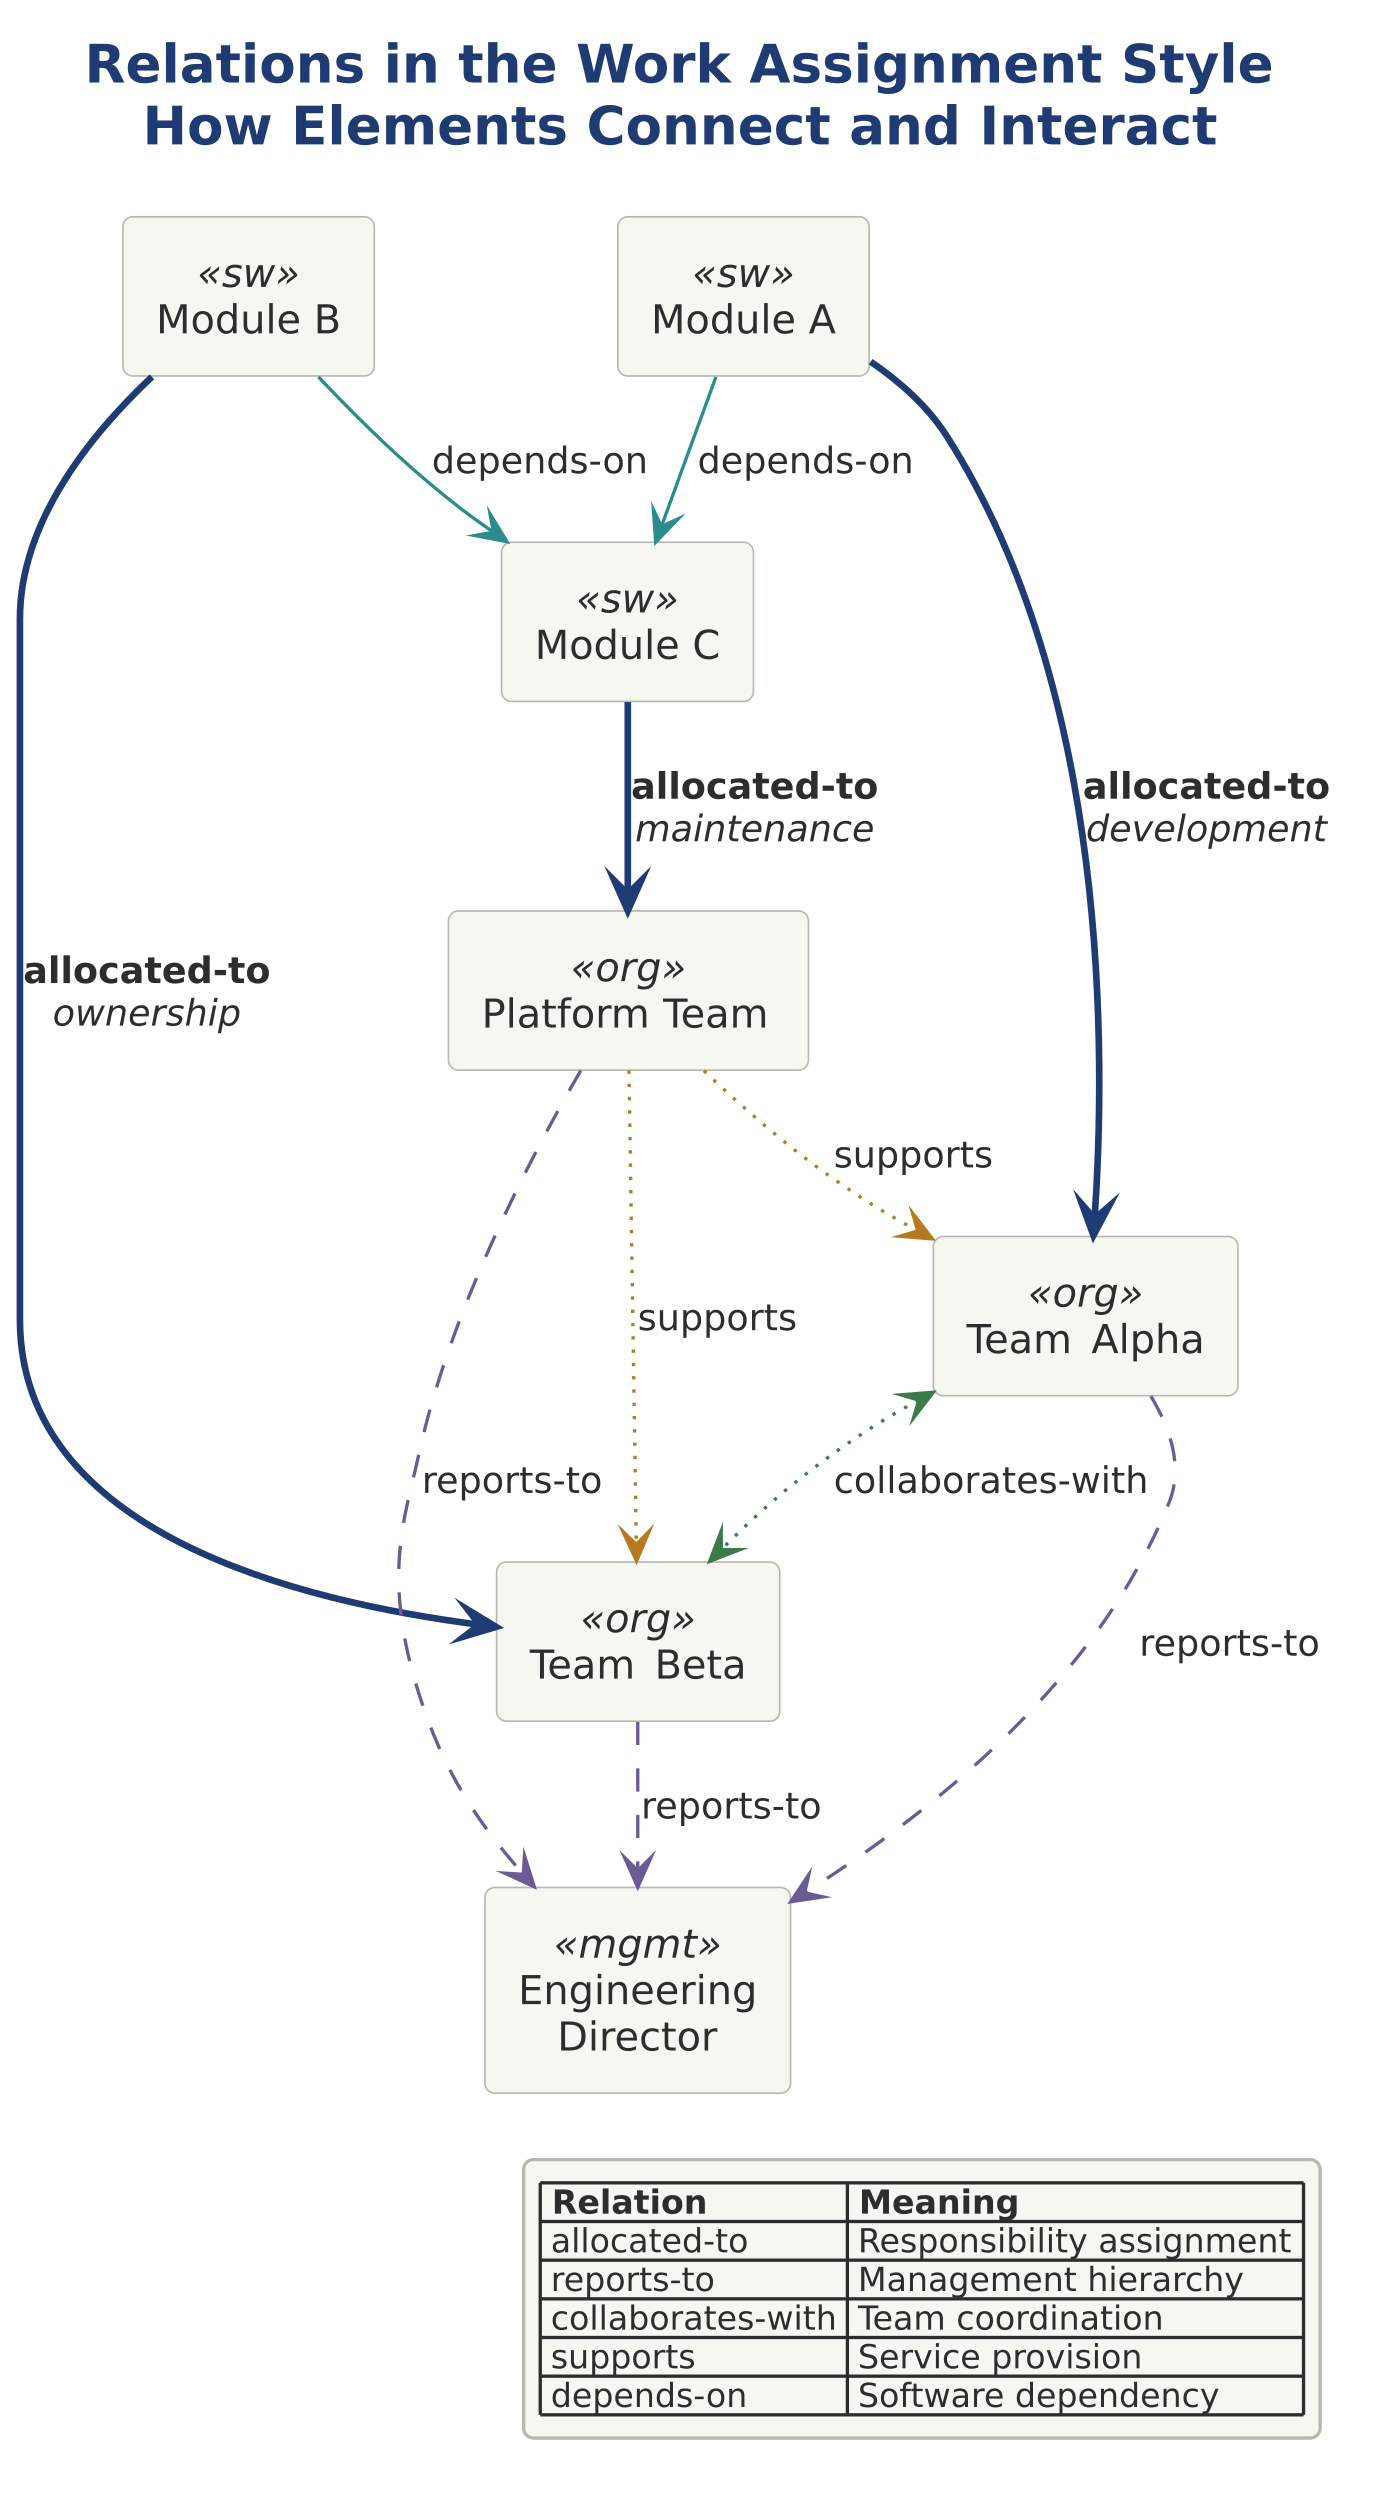
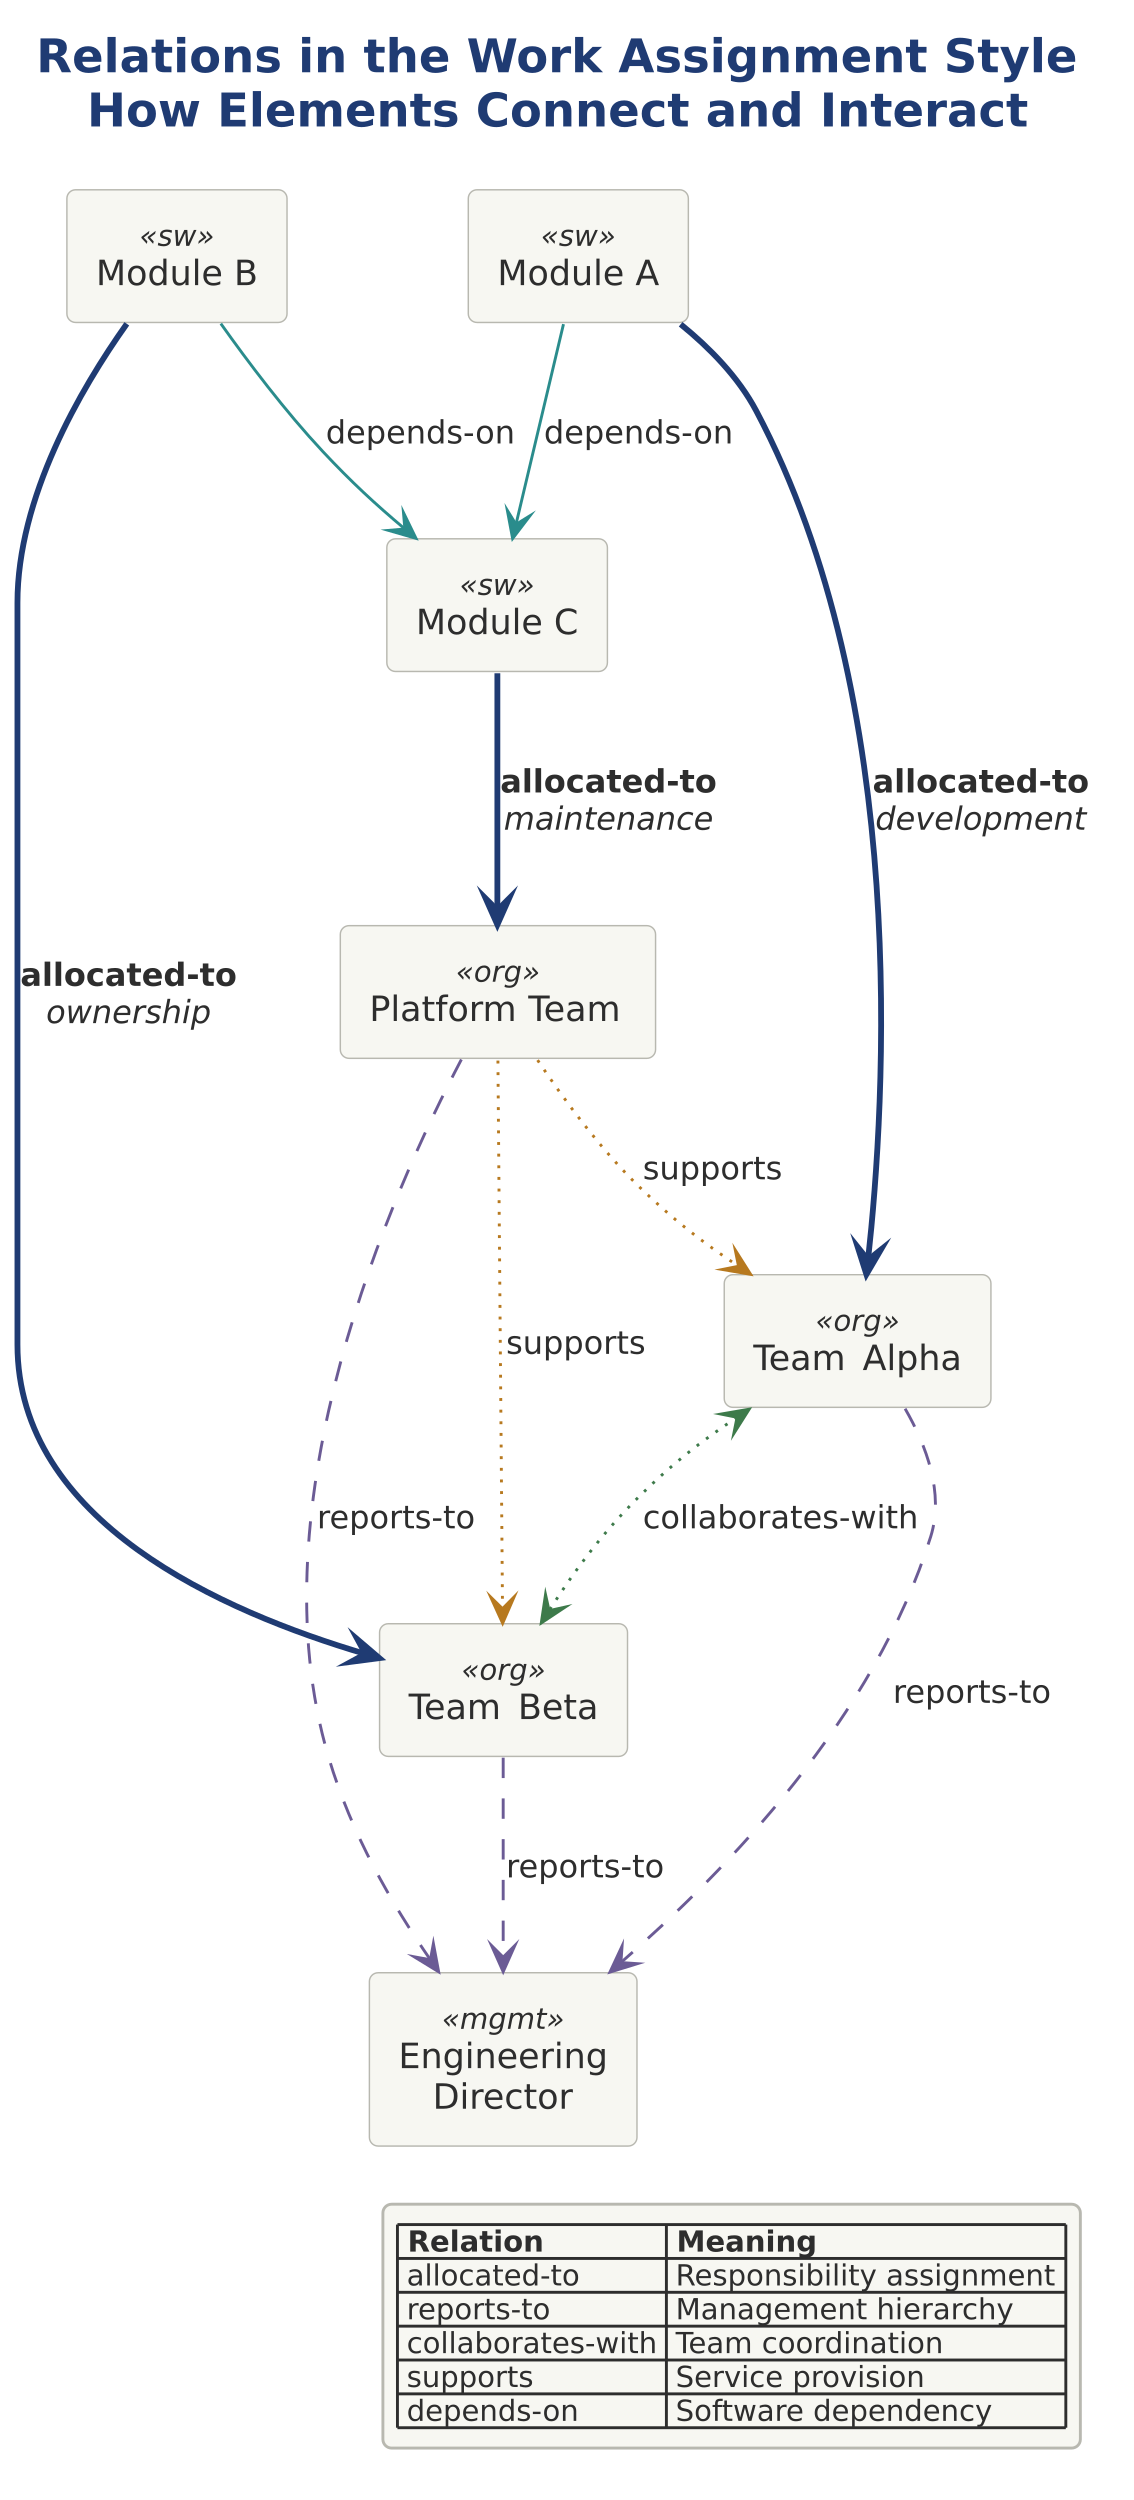
- <svg xmlns="http://www.w3.org/2000/svg" version="1.1" data-diagram-type="DESCRIPTION" style="width:650px;height:1176px;" width="650px" height="1176.563px" viewBox="0 0 650 1176" zoomAndPan="magnify" preserveAspectRatio="none" contentStyleType="text/css">
+ <svg xmlns="http://www.w3.org/2000/svg" version="1.1" data-diagram-type="DESCRIPTION" style="width:609px;height:1343px;" width="609.375px" height="1343.75px" viewBox="0 0 609 1343" zoomAndPan="magnify" preserveAspectRatio="none" contentStyleType="text/css">
  <defs />
  <g font-family="sans-serif" lengthAdjust="spacing">
-     <g class="title" data-source-line="6">
-       <text x="39.765" y="38.831" fill="#1F3B73" font-size="25" textLength="560.217" font-weight="700" font-family="DejaVu Sans">Relations in the Work Assignment Style</text>
-       <text x="67.06" y="67.932" fill="#1F3B73" font-size="25" textLength="505.627" font-weight="700" font-family="DejaVu Sans">How Elements Connect and Interact</text>
+     <g class="title" data-source-line="3">
+       <text x="19.452" y="38.831" fill="#1F3B73" font-size="25" textLength="560.217" font-weight="700" font-family="DejaVu Sans">Relations in the Work Assignment Style</text>
+       <text x="46.747" y="67.932" fill="#1F3B73" font-size="25" textLength="505.627" font-weight="700" font-family="DejaVu Sans">How Elements Connect and Interact</text>
    </g>
-     <g class="entity" data-qualified-name="mod_a" id="ent0001" data-source-line="8">
-       <rect x="290.625" y="101.953" width="118.216" height="74.902" fill="#F7F7F2" style="stroke:#B8B8B0;stroke-width:0.781;" rx="4.688" ry="4.688" />
-       <text x="325.609" y="134.982" fill="#2D2D2D" font-size="18.75" textLength="48.248" font-style="italic" font-family="DejaVu Sans">«sw»</text>
-       <text x="306.25" y="156.808" fill="#2D2D2D" font-size="18.75" textLength="68.179" font-family="DejaVu Sans">Module</text>
-       <text x="374.429" y="156.808" fill="#2D2D2D" font-size="18.75" font-family="DejaVu Sans"> </text>
-       <text x="380.389" y="156.808" fill="#2D2D2D" font-size="18.75" font-family="DejaVu Sans">A</text>
+     <g class="entity" data-qualified-name="mod_a" id="ent0001" data-source-line="5">
+       <rect x="251.563" y="101.953" width="118.216" height="71.265" fill="#F7F7F2" style="stroke:#B8B8B0;stroke-width:0.781;" rx="4.688" ry="4.688" />
+       <text x="290.567" y="132.082" fill="#2D2D2D" font-size="15.625" textLength="40.207" font-style="italic" font-family="DejaVu Sans">«sw»</text>
+       <text x="267.188" y="153.171" fill="#2D2D2D" font-size="18.75" textLength="68.179" font-family="DejaVu Sans">Module</text>
+       <text x="335.367" y="153.171" fill="#2D2D2D" font-size="18.75" font-family="DejaVu Sans"> </text>
+       <text x="341.327" y="153.171" fill="#2D2D2D" font-size="18.75" font-family="DejaVu Sans">A</text>
    </g>
-     <g class="entity" data-qualified-name="mod_b" id="ent0002" data-source-line="9">
-       <rect x="57.813" y="101.953" width="118.253" height="74.902" fill="#F7F7F2" style="stroke:#B8B8B0;stroke-width:0.781;" rx="4.688" ry="4.688" />
-       <text x="92.815" y="134.982" fill="#2D2D2D" font-size="18.75" textLength="48.248" font-style="italic" font-family="DejaVu Sans">«sw»</text>
-       <text x="73.438" y="156.808" fill="#2D2D2D" font-size="18.75" textLength="68.179" font-family="DejaVu Sans">Module</text>
-       <text x="141.617" y="156.808" fill="#2D2D2D" font-size="18.75" font-family="DejaVu Sans"> </text>
-       <text x="147.577" y="156.808" fill="#2D2D2D" font-size="18.75" font-family="DejaVu Sans">B</text>
+     <g class="entity" data-qualified-name="mod_b" id="ent0002" data-source-line="6">
+       <rect x="35.938" y="101.953" width="118.253" height="71.265" fill="#F7F7F2" style="stroke:#B8B8B0;stroke-width:0.781;" rx="4.688" ry="4.688" />
+       <text x="74.96" y="132.082" fill="#2D2D2D" font-size="15.625" textLength="40.207" font-style="italic" font-family="DejaVu Sans">«sw»</text>
+       <text x="51.563" y="153.171" fill="#2D2D2D" font-size="18.75" textLength="68.179" font-family="DejaVu Sans">Module</text>
+       <text x="119.742" y="153.171" fill="#2D2D2D" font-size="18.75" font-family="DejaVu Sans"> </text>
+       <text x="125.702" y="153.171" fill="#2D2D2D" font-size="18.75" font-family="DejaVu Sans">B</text>
    </g>
-     <g class="entity" data-qualified-name="mod_c" id="ent0003" data-source-line="10">
-       <rect x="235.938" y="255.078" width="118.481" height="74.902" fill="#F7F7F2" style="stroke:#B8B8B0;stroke-width:0.781;" rx="4.688" ry="4.688" />
-       <text x="271.054" y="288.107" fill="#2D2D2D" font-size="18.75" textLength="48.248" font-style="italic" font-family="DejaVu Sans">«sw»</text>
-       <text x="251.563" y="309.933" fill="#2D2D2D" font-size="18.75" textLength="68.179" font-family="DejaVu Sans">Module</text>
-       <text x="319.742" y="309.933" fill="#2D2D2D" font-size="18.75" font-family="DejaVu Sans"> </text>
-       <text x="325.702" y="309.933" fill="#2D2D2D" font-size="18.75" font-family="DejaVu Sans">C</text>
+     <g class="entity" data-qualified-name="mod_c" id="ent0003" data-source-line="7">
+       <rect x="207.813" y="289.453" width="118.481" height="71.265" fill="#F7F7F2" style="stroke:#B8B8B0;stroke-width:0.781;" rx="4.688" ry="4.688" />
+       <text x="246.95" y="319.582" fill="#2D2D2D" font-size="15.625" textLength="40.207" font-style="italic" font-family="DejaVu Sans">«sw»</text>
+       <text x="223.438" y="340.671" fill="#2D2D2D" font-size="18.75" textLength="68.179" font-family="DejaVu Sans">Module</text>
+       <text x="291.617" y="340.671" fill="#2D2D2D" font-size="18.75" font-family="DejaVu Sans"> </text>
+       <text x="297.577" y="340.671" fill="#2D2D2D" font-size="18.75" font-family="DejaVu Sans">C</text>
    </g>
-     <g class="entity" data-qualified-name="team_a" id="ent0004" data-source-line="12">
-       <rect x="439.063" y="581.641" width="143.265" height="74.902" fill="#F7F7F2" style="stroke:#B8B8B0;stroke-width:0.781;" rx="4.688" ry="4.688" />
-       <text x="483.582" y="614.67" fill="#2D2D2D" font-size="18.75" textLength="54.227" font-style="italic" font-family="DejaVu Sans">«org»</text>
-       <text x="454.688" y="636.496" fill="#2D2D2D" font-size="18.75" textLength="52.744" font-family="DejaVu Sans">Team</text>
-       <text x="507.431" y="636.496" fill="#2D2D2D" font-size="18.75" font-family="DejaVu Sans"> </text>
-       <text x="513.391" y="636.496" fill="#2D2D2D" font-size="18.75" textLength="53.311" font-family="DejaVu Sans">Alpha</text>
+     <g class="entity" data-qualified-name="team_a" id="ent0004" data-source-line="9">
+       <rect x="389.063" y="684.766" width="143.265" height="71.265" fill="#F7F7F2" style="stroke:#B8B8B0;stroke-width:0.781;" rx="4.688" ry="4.688" />
+       <text x="438.1" y="714.894" fill="#2D2D2D" font-size="15.625" textLength="45.189" font-style="italic" font-family="DejaVu Sans">«org»</text>
+       <text x="404.688" y="735.983" fill="#2D2D2D" font-size="18.75" textLength="52.744" font-family="DejaVu Sans">Team</text>
+       <text x="457.431" y="735.983" fill="#2D2D2D" font-size="18.75" font-family="DejaVu Sans"> </text>
+       <text x="463.391" y="735.983" fill="#2D2D2D" font-size="18.75" textLength="53.311" font-family="DejaVu Sans">Alpha</text>
    </g>
-     <g class="entity" data-qualified-name="team_b" id="ent0005" data-source-line="13">
-       <rect x="233.594" y="734.766" width="133.194" height="74.902" fill="#F7F7F2" style="stroke:#B8B8B0;stroke-width:0.781;" rx="4.688" ry="4.688" />
-       <text x="273.077" y="767.795" fill="#2D2D2D" font-size="18.75" textLength="54.227" font-style="italic" font-family="DejaVu Sans">«org»</text>
-       <text x="249.219" y="789.621" fill="#2D2D2D" font-size="18.75" textLength="52.744" font-family="DejaVu Sans">Team</text>
-       <text x="301.962" y="789.621" fill="#2D2D2D" font-size="18.75" font-family="DejaVu Sans"> </text>
-       <text x="307.922" y="789.621" fill="#2D2D2D" font-size="18.75" textLength="43.24" font-family="DejaVu Sans">Beta</text>
+     <g class="entity" data-qualified-name="team_b" id="ent0005" data-source-line="10">
+       <rect x="203.906" y="872.266" width="133.194" height="71.265" fill="#F7F7F2" style="stroke:#B8B8B0;stroke-width:0.781;" rx="4.688" ry="4.688" />
+       <text x="247.909" y="902.394" fill="#2D2D2D" font-size="15.625" textLength="45.189" font-style="italic" font-family="DejaVu Sans">«org»</text>
+       <text x="219.531" y="923.483" fill="#2D2D2D" font-size="18.75" textLength="52.744" font-family="DejaVu Sans">Team</text>
+       <text x="272.275" y="923.483" fill="#2D2D2D" font-size="18.75" font-family="DejaVu Sans"> </text>
+       <text x="278.235" y="923.483" fill="#2D2D2D" font-size="18.75" textLength="43.24" font-family="DejaVu Sans">Beta</text>
    </g>
-     <g class="entity" data-qualified-name="team_p" id="ent0006" data-source-line="14">
-       <rect x="210.938" y="428.516" width="169.357" height="74.902" fill="#F7F7F2" style="stroke:#B8B8B0;stroke-width:0.781;" rx="4.688" ry="4.688" />
-       <text x="268.503" y="461.545" fill="#2D2D2D" font-size="18.75" textLength="54.227" font-style="italic" font-family="DejaVu Sans">«org»</text>
-       <text x="226.563" y="483.371" fill="#2D2D2D" font-size="18.75" textLength="79.404" font-family="DejaVu Sans">Platform</text>
-       <text x="305.966" y="483.371" fill="#2D2D2D" font-size="18.75" font-family="DejaVu Sans"> </text>
-       <text x="311.926" y="483.371" fill="#2D2D2D" font-size="18.75" textLength="52.744" font-family="DejaVu Sans">Team</text>
+     <g class="entity" data-qualified-name="team_p" id="ent0006" data-source-line="11">
+       <rect x="182.813" y="497.266" width="169.357" height="71.265" fill="#F7F7F2" style="stroke:#B8B8B0;stroke-width:0.781;" rx="4.688" ry="4.688" />
+       <text x="244.897" y="527.394" fill="#2D2D2D" font-size="15.625" textLength="45.189" font-style="italic" font-family="DejaVu Sans">«org»</text>
+       <text x="198.438" y="548.483" fill="#2D2D2D" font-size="18.75" textLength="79.404" font-family="DejaVu Sans">Platform</text>
+       <text x="277.841" y="548.483" fill="#2D2D2D" font-size="18.75" font-family="DejaVu Sans"> </text>
+       <text x="283.801" y="548.483" fill="#2D2D2D" font-size="18.75" textLength="52.744" font-family="DejaVu Sans">Team</text>
    </g>
-     <g class="entity" data-qualified-name="dir" id="ent0007" data-source-line="16">
-       <rect x="228.125" y="887.891" width="143.75" height="96.729" fill="#F7F7F2" style="stroke:#B8B8B0;stroke-width:0.781;" rx="4.688" ry="4.688" />
-       <text x="260.536" y="920.92" fill="#2D2D2D" font-size="18.75" textLength="78.928" font-style="italic" font-family="DejaVu Sans">«mgmt»</text>
-       <text x="243.75" y="942.746" fill="#2D2D2D" font-size="18.75" textLength="112.5" font-family="DejaVu Sans">Engineering</text>
-       <text x="262.134" y="964.572" fill="#2D2D2D" font-size="18.75" textLength="75.732" font-family="DejaVu Sans">Director</text>
+     <g class="entity" data-qualified-name="dir" id="ent0007" data-source-line="13">
+       <rect x="198.438" y="1059.766" width="143.75" height="93.091" fill="#F7F7F2" style="stroke:#B8B8B0;stroke-width:0.781;" rx="4.688" ry="4.688" />
+       <text x="237.426" y="1089.894" fill="#2D2D2D" font-size="15.625" textLength="65.773" font-style="italic" font-family="DejaVu Sans">«mgmt»</text>
+       <text x="214.063" y="1110.983" fill="#2D2D2D" font-size="18.75" textLength="112.5" font-family="DejaVu Sans">Engineering</text>
+       <text x="232.446" y="1132.809" fill="#2D2D2D" font-size="18.75" textLength="75.732" font-family="DejaVu Sans">Director</text>
    </g>
-     <g class="link" data-entity-1="ent0001" data-entity-2="ent0004" id="lnk8" data-source-line="18" data-link-type="dependency">
-       <path d="M409.547,170.141 C423.25,179.5 436.406,191.125 445.313,205.078 C522.203,325.469 520.165,497.05 514.883,573.331" style="stroke:#1F3B73;stroke-width:3.125;" fill="none" id="mod_a-to-team_a" />
-       <polygon points="514.344,581.125,521.55,567.528,514.883,573.331,509.08,566.664,514.344,581.125" fill="#1F3B73" style="stroke:#1F3B73;stroke-width:3.125;stroke-linejoin:miter;stroke-miterlimit:10;" />
-       <text x="509.375" y="375.719" fill="#2D2D2D" font-size="17.188" textLength="116.309" font-weight="700" font-family="DejaVu Sans">allocated-to</text>
-       <text x="510.839" y="395.727" fill="#2D2D2D" font-size="17.188" textLength="113.38" font-style="italic" font-family="DejaVu Sans">development</text>
+     <g class="link" data-entity-1="ent0001" data-entity-2="ent0004" id="lnk8" data-source-line="15" data-link-type="dependency">
+       <path d="M365.641,174.188 C381.297,186.891 396.688,202.641 406.25,220.703 C489.172,377.25 475.672,592.11 466.297,676.844" style="stroke:#1F3B73;stroke-width:3.125;" fill="none" id="mod_a-to-team_a" />
+       <polygon points="465.438,684.609,473.196,671.319,466.297,676.844,460.772,669.945,465.438,684.609" fill="#1F3B73" style="stroke:#1F3B73;stroke-width:3.125;stroke-linejoin:miter;stroke-miterlimit:10;" />
+       <text x="468.75" y="425.719" fill="#2D2D2D" font-size="17.188" textLength="116.309" font-weight="700" font-family="DejaVu Sans">allocated-to</text>
+       <text x="470.214" y="445.727" fill="#2D2D2D" font-size="17.188" textLength="113.38" font-style="italic" font-family="DejaVu Sans">development</text>
    </g>
-     <g class="link" data-entity-1="ent0002" data-entity-2="ent0005" id="lnk9" data-source-line="19" data-link-type="dependency">
-       <path d="M71.469,177.25 C42.078,204.891 9.375,245.797 9.375,291.016 C9.375,291.016 9.375,291.016 9.375,620.703 C9.375,720.922 139.767,753.254 225.579,764.285" style="stroke:#1F3B73;stroke-width:3.125;" fill="none" id="mod_b-to-team_b" />
-       <polygon points="233.328,765.281,220.177,757.289,225.579,764.285,218.584,769.687,233.328,765.281" fill="#1F3B73" style="stroke:#1F3B73;stroke-width:3.125;stroke-linejoin:miter;stroke-miterlimit:10;" />
-       <text x="10.938" y="462.438" fill="#2D2D2D" font-size="17.188" textLength="116.309" font-weight="700" font-family="DejaVu Sans">allocated-to</text>
-       <text x="24.772" y="482.446" fill="#2D2D2D" font-size="17.188" textLength="88.64" font-style="italic" font-family="DejaVu Sans">ownership</text>
+     <g class="link" data-entity-1="ent0002" data-entity-2="ent0005" id="lnk9" data-source-line="16" data-link-type="dependency">
+       <path d="M68.125,173.953 C42.938,209.422 9.375,267.328 9.375,323.828 C9.375,323.828 9.375,323.828 9.375,722.266 C9.375,817.391 118.994,865.592 196.307,888.514" style="stroke:#1F3B73;stroke-width:3.125;" fill="none" id="mod_b-to-team_b" />
+       <polygon points="203.797,890.734,192.091,880.745,196.307,888.514,188.538,892.729,203.797,890.734" fill="#1F3B73" style="stroke:#1F3B73;stroke-width:3.125;stroke-linejoin:miter;stroke-miterlimit:10;" />
+       <text x="10.938" y="529.626" fill="#2D2D2D" font-size="17.188" textLength="116.309" font-weight="700" font-family="DejaVu Sans">allocated-to</text>
+       <text x="24.772" y="549.633" fill="#2D2D2D" font-size="17.188" textLength="88.64" font-style="italic" font-family="DejaVu Sans">ownership</text>
    </g>
-     <g class="link" data-entity-1="ent0003" data-entity-2="ent0006" id="lnk10" data-source-line="20" data-link-type="dependency">
-       <path d="M295.313,330.266 C295.313,359.156 295.313,391.688 295.313,420.578" style="stroke:#1F3B73;stroke-width:3.125;" fill="none" id="mod_c-to-team_p" />
-       <polygon points="295.313,428.391,301.563,414.328,295.313,420.578,289.063,414.328,295.313,428.391" fill="#1F3B73" style="stroke:#1F3B73;stroke-width:3.125;stroke-linejoin:miter;stroke-miterlimit:10;" />
-       <text x="296.875" y="375.719" fill="#2D2D2D" font-size="17.188" textLength="116.309" font-weight="700" font-family="DejaVu Sans">allocated-to</text>
-       <text x="298.73" y="395.727" fill="#2D2D2D" font-size="17.188" textLength="112.6" font-style="italic" font-family="DejaVu Sans">maintenance</text>
+     <g class="link" data-entity-1="ent0003" data-entity-2="ent0006" id="lnk10" data-source-line="17" data-link-type="dependency">
+       <path d="M267.188,361.672 C267.188,399.313 267.188,451.234 267.188,488.938" style="stroke:#1F3B73;stroke-width:3.125;" fill="none" id="mod_c-to-team_p" />
+       <polygon points="267.188,496.75,273.438,482.688,267.188,488.938,260.938,482.688,267.188,496.75" fill="#1F3B73" style="stroke:#1F3B73;stroke-width:3.125;stroke-linejoin:miter;stroke-miterlimit:10;" />
+       <text x="268.75" y="425.719" fill="#2D2D2D" font-size="17.188" textLength="116.309" font-weight="700" font-family="DejaVu Sans">allocated-to</text>
+       <text x="270.605" y="445.727" fill="#2D2D2D" font-size="17.188" textLength="112.6" font-style="italic" font-family="DejaVu Sans">maintenance</text>
    </g>
-     <g class="link" data-entity-1="ent0004" data-entity-2="ent0007" id="lnk11" data-source-line="22" data-link-type="dependency">
-       <path d="M541.375,656.781 C550.578,672.031 556.656,690.063 550,706.641 C516.359,790.328 439.765,851.481 378.547,890.388" style="stroke:#6B5B95;stroke-width:1.563;stroke-dasharray:10.938,10.938;" fill="none" id="team_a-to-dir" />
-       <polygon points="371.953,894.578,387.174,892.31,378.547,890.388,380.469,881.76,371.953,894.578" fill="#6B5B95" style="stroke:#6B5B95;stroke-width:1.563;stroke-linejoin:miter;stroke-miterlimit:10;" />
-       <text x="535.938" y="778.844" fill="#2D2D2D" font-size="17.188" textLength="85.283" font-family="DejaVu Sans">reports-to</text>
+     <g class="link" data-entity-1="ent0004" data-entity-2="ent0007" id="lnk11" data-source-line="19" data-link-type="dependency">
+       <path d="M486.219,756.75 C497.688,776.625 507.25,802.188 500,825.391 C469.578,922.859 391.126,1004.151 333.564,1054.276" style="stroke:#6B5B95;stroke-width:1.563;stroke-dasharray:10.938,10.938;" fill="none" id="team_a-to-dir" />
+       <polygon points="327.672,1059.406,342.381,1054.885,333.564,1054.276,334.173,1045.458,327.672,1059.406" fill="#6B5B95" style="stroke:#6B5B95;stroke-width:1.563;stroke-linejoin:miter;stroke-miterlimit:10;" />
+       <text x="479.688" y="914.782" fill="#2D2D2D" font-size="17.188" textLength="85.283" font-family="DejaVu Sans">reports-to</text>
    </g>
-     <g class="link" data-entity-1="ent0005" data-entity-2="ent0007" id="lnk12" data-source-line="23" data-link-type="dependency">
-       <path d="M300,809.953 C300,832.922 300,855.125 300,879.953" style="stroke:#6B5B95;stroke-width:1.563;stroke-dasharray:10.938,10.938;" fill="none" id="team_b-to-dir" />
-       <polygon points="300,887.766,306.25,873.703,300,879.953,293.75,873.703,300,887.766" fill="#6B5B95" style="stroke:#6B5B95;stroke-width:1.563;stroke-linejoin:miter;stroke-miterlimit:10;" />
-       <text x="301.563" y="855.407" fill="#2D2D2D" font-size="17.188" textLength="85.283" font-family="DejaVu Sans">reports-to</text>
+     <g class="link" data-entity-1="ent0005" data-entity-2="ent0007" id="lnk12" data-source-line="20" data-link-type="dependency">
+       <path d="M270.313,944.234 C270.313,976.219 270.313,1016.219 270.313,1051.406" style="stroke:#6B5B95;stroke-width:1.563;stroke-dasharray:10.938,10.938;" fill="none" id="team_b-to-dir" />
+       <polygon points="270.313,1059.219,276.563,1045.156,270.313,1051.406,264.063,1045.156,270.313,1059.219" fill="#6B5B95" style="stroke:#6B5B95;stroke-width:1.563;stroke-linejoin:miter;stroke-miterlimit:10;" />
+       <text x="271.875" y="1008.532" fill="#2D2D2D" font-size="17.188" textLength="85.283" font-family="DejaVu Sans">reports-to</text>
    </g>
-     <g class="link" data-entity-1="ent0006" data-entity-2="ent0007" id="lnk13" data-source-line="24" data-link-type="dependency">
-       <path d="M273.188,503.578 C248.922,545.359 211.469,617.188 196.875,684.766 C190.359,714.922 177.516,745.125 201.563,809.766 C212.25,838.5 227.024,859.949 246.165,881.684" style="stroke:#6B5B95;stroke-width:1.563;stroke-dasharray:10.938,10.938;" fill="none" id="team_p-to-dir" />
-       <polygon points="251.328,887.547,246.725,872.863,246.165,881.684,237.344,881.124,251.328,887.547" fill="#6B5B95" style="stroke:#6B5B95;stroke-width:1.563;stroke-linejoin:miter;stroke-miterlimit:10;" />
-       <text x="198.438" y="702.282" fill="#2D2D2D" font-size="17.188" textLength="85.283" font-family="DejaVu Sans">reports-to</text>
+     <g class="link" data-entity-1="ent0006" data-entity-2="ent0007" id="lnk13" data-source-line="21" data-link-type="dependency">
+       <path d="M247.859,569.156 C210.563,640.094 135.766,807.422 176.563,944.141 C189.047,985.969 210.007,1022.003 231.21,1052.8" style="stroke:#6B5B95;stroke-width:1.563;stroke-dasharray:10.938,10.938;" fill="none" id="team_p-to-dir" />
+       <polygon points="235.641,1059.234,232.814,1044.107,231.21,1052.8,222.518,1051.196,235.641,1059.234" fill="#6B5B95" style="stroke:#6B5B95;stroke-width:1.563;stroke-linejoin:miter;stroke-miterlimit:10;" />
+       <text x="170.313" y="821.032" fill="#2D2D2D" font-size="17.188" textLength="85.283" font-family="DejaVu Sans">reports-to</text>
    </g>
-     <g class="link" data-entity-1="ent0004" data-entity-2="ent0005" id="lnk14" data-source-line="26" data-link-type="dependency">
-       <path d="M432.179,658.631 C415.757,667.537 405.609,673.984 390.625,684.766 C370.391,699.344 355.563,712.624 339.298,728.937" style="stroke:#3D7A4A;stroke-width:1.563;stroke-dasharray:1.563,4.688;" fill="none" id="team_a-team_b" />
-       <polygon points="439.047,654.906,423.706,656.116,432.179,658.631,429.665,667.104,439.047,654.906" fill="#3D7A4A" style="stroke:#3D7A4A;stroke-width:1.563;stroke-linejoin:miter;stroke-miterlimit:10;" />
-       <polygon points="333.781,734.469,348.136,728.924,339.298,728.937,339.285,720.098,333.781,734.469" fill="#3D7A4A" style="stroke:#3D7A4A;stroke-width:1.563;stroke-linejoin:miter;stroke-miterlimit:10;" />
-       <text x="392.188" y="702.282" fill="#2D2D2D" font-size="17.188" textLength="148.007" font-family="DejaVu Sans">collaborates-with</text>
+     <g class="link" data-entity-1="ent0004" data-entity-2="ent0005" id="lnk14" data-source-line="23" data-link-type="dependency">
+       <path d="M395.955,761.368 C376.174,774.572 361.188,786.297 343.75,803.516 C323.109,823.906 308.427,844.095 294.973,865.251" style="stroke:#3D7A4A;stroke-width:1.563;stroke-dasharray:1.563,4.688;" fill="none" id="team_a-team_b" />
+       <polygon points="402.453,757.031,387.287,759.64,395.955,761.368,394.226,770.037,402.453,757.031" fill="#3D7A4A" style="stroke:#3D7A4A;stroke-width:1.563;stroke-linejoin:miter;stroke-miterlimit:10;" />
+       <polygon points="290.781,871.844,303.601,863.331,294.973,865.251,293.053,856.624,290.781,871.844" fill="#3D7A4A" style="stroke:#3D7A4A;stroke-width:1.563;stroke-linejoin:miter;stroke-miterlimit:10;" />
+       <text x="345.313" y="821.032" fill="#2D2D2D" font-size="17.188" textLength="148.007" font-family="DejaVu Sans">collaborates-with</text>
    </g>
-     <g class="link" data-entity-1="ent0006" data-entity-2="ent0004" id="lnk15" data-source-line="28" data-link-type="dependency">
-       <path d="M331.109,503.688 C348.281,519.969 369.641,538.813 390.625,553.516 C405.547,563.969 415.512,570.205 431.746,579.033" style="stroke:#B7791F;stroke-width:1.563;stroke-dasharray:1.563,4.688;" fill="none" id="team_p-to-team_a" />
-       <polygon points="438.609,582.766,429.241,570.557,431.746,579.033,423.27,581.538,438.609,582.766" fill="#B7791F" style="stroke:#B7791F;stroke-width:1.563;stroke-linejoin:miter;stroke-miterlimit:10;" />
-       <text x="392.188" y="549.157" fill="#2D2D2D" font-size="17.188" textLength="74.944" font-family="DejaVu Sans">supports</text>
+     <g class="link" data-entity-1="ent0006" data-entity-2="ent0004" id="lnk15" data-source-line="25" data-link-type="dependency">
+       <path d="M288.797,569.5 C302.906,590.641 322.609,617.422 343.75,637.891 C361.531,655.109 376.814,666.944 396.736,680.241" style="stroke:#B7791F;stroke-width:1.563;stroke-dasharray:1.563,4.688;" fill="none" id="team_p-to-team_a" />
+       <polygon points="403.234,684.578,395.008,671.573,396.736,680.241,388.068,681.97,403.234,684.578" fill="#B7791F" style="stroke:#B7791F;stroke-width:1.563;stroke-linejoin:miter;stroke-miterlimit:10;" />
+       <text x="345.313" y="633.532" fill="#2D2D2D" font-size="17.188" textLength="74.944" font-family="DejaVu Sans">supports</text>
    </g>
-     <g class="link" data-entity-1="ent0006" data-entity-2="ent0005" id="lnk16" data-source-line="29" data-link-type="dependency">
-       <path d="M295.875,503.547 C296.766,561.719 298.41,668.048 299.316,726.501" style="stroke:#B7791F;stroke-width:1.563;stroke-dasharray:1.563,4.688;" fill="none" id="team_p-to-team_b" />
-       <polygon points="299.438,734.313,305.469,720.155,299.316,726.501,292.97,720.349,299.438,734.313" fill="#B7791F" style="stroke:#B7791F;stroke-width:1.563;stroke-linejoin:miter;stroke-miterlimit:10;" />
-       <text x="300" y="625.719" fill="#2D2D2D" font-size="17.188" textLength="74.944" font-family="DejaVu Sans">supports</text>
+     <g class="link" data-entity-1="ent0006" data-entity-2="ent0005" id="lnk16" data-source-line="26" data-link-type="dependency">
+       <path d="M267.484,569.75 C268.078,640.813 269.356,793.453 269.95,864.203" style="stroke:#B7791F;stroke-width:1.563;stroke-dasharray:1.563,4.688;" fill="none" id="team_p-to-team_b" />
+       <polygon points="270.016,872.016,276.147,857.901,269.95,864.203,263.648,858.006,270.016,872.016" fill="#B7791F" style="stroke:#B7791F;stroke-width:1.563;stroke-linejoin:miter;stroke-miterlimit:10;" />
+       <text x="271.875" y="727.282" fill="#2D2D2D" font-size="17.188" textLength="74.944" font-family="DejaVu Sans">supports</text>
    </g>
-     <g class="link" data-entity-1="ent0001" data-entity-2="ent0003" id="lnk17" data-source-line="31" data-link-type="dependency">
-       <path d="M336.766,177.328 C328.156,200.906 319.676,224.176 311.098,247.707" style="stroke:#2A8C8C;stroke-width:1.563;" fill="none" id="mod_a-to-mod_c" />
-       <polygon points="308.422,255.047,319.11,243.975,311.098,247.707,307.366,239.694,308.422,255.047" fill="#2A8C8C" style="stroke:#2A8C8C;stroke-width:1.563;stroke-linejoin:miter;stroke-miterlimit:10;" />
-       <text x="328.125" y="222.594" fill="#2D2D2D" font-size="17.188" textLength="101.337" font-family="DejaVu Sans">depends-on</text>
+     <g class="link" data-entity-1="ent0001" data-entity-2="ent0003" id="lnk17" data-source-line="28" data-link-type="dependency">
+       <path d="M302.703,174.125 C294.891,207.094 284.992,248.789 277.18,281.696" style="stroke:#2A8C8C;stroke-width:1.563;" fill="none" id="mod_a-to-mod_c" />
+       <polygon points="275.375,289.297,284.704,277.058,277.18,281.696,272.542,274.171,275.375,289.297" fill="#2A8C8C" style="stroke:#2A8C8C;stroke-width:1.563;stroke-linejoin:miter;stroke-miterlimit:10;" />
+       <text x="292.188" y="238.219" fill="#2D2D2D" font-size="17.188" textLength="101.337" font-family="DejaVu Sans">depends-on</text>
    </g>
-     <g class="link" data-entity-1="ent0002" data-entity-2="ent0003" id="lnk18" data-source-line="32" data-link-type="dependency">
-       <path d="M149.797,177.313 C164.891,193.266 183.453,211.781 201.563,226.953 C213.047,236.578 219.565,241.672 232.065,250.344" style="stroke:#2A8C8C;stroke-width:1.563;" fill="none" id="mod_b-to-mod_c" />
-       <polygon points="238.484,254.797,230.493,241.646,232.065,250.344,223.368,251.916,238.484,254.797" fill="#2A8C8C" style="stroke:#2A8C8C;stroke-width:1.563;stroke-linejoin:miter;stroke-miterlimit:10;" />
-       <text x="203.125" y="222.594" fill="#2D2D2D" font-size="17.188" textLength="101.337" font-family="DejaVu Sans">depends-on</text>
+     <g class="link" data-entity-1="ent0002" data-entity-2="ent0003" id="lnk18" data-source-line="29" data-link-type="dependency">
+       <path d="M118.625,173.844 C133.344,194.594 153.328,221.094 173.438,242.578 C188.75,258.922 201.119,270.372 217.494,284.169" style="stroke:#2A8C8C;stroke-width:1.563;" fill="none" id="mod_b-to-mod_c" />
+       <polygon points="223.469,289.203,216.742,275.362,217.494,284.169,208.687,284.922,223.469,289.203" fill="#2A8C8C" style="stroke:#2A8C8C;stroke-width:1.563;stroke-linejoin:miter;stroke-miterlimit:10;" />
+       <text x="175" y="238.219" fill="#2D2D2D" font-size="17.188" textLength="101.337" font-family="DejaVu Sans">depends-on</text>
    </g>
-     <g class="legend" data-source-line="34">
-       <rect x="246.317" y="1015.869" width="374.68" height="131.006" fill="#F7F7F2" style="stroke:#B8B8B0;stroke-width:1.563;" rx="4.688" ry="4.688" />
-       <text x="259.57" y="1041.31" fill="#2D2D2D" font-size="15.625" textLength="73.212" font-weight="700" font-family="DejaVu Sans">Relation</text>
-       <text x="404.055" y="1041.31" fill="#2D2D2D" font-size="15.625" textLength="75.478" font-weight="700" font-family="DejaVu Sans">Meaning</text>
-       <text x="259.097" y="1059.499" fill="#2D2D2D" font-size="15.625" textLength="92.964" font-family="DejaVu Sans">allocated-to</text>
-       <text x="403.582" y="1059.499" fill="#2D2D2D" font-size="15.625" textLength="204.636" font-family="DejaVu Sans">Responsibility assignment</text>
-       <text x="259.097" y="1077.687" fill="#2D2D2D" font-size="15.625" textLength="77.53" font-family="DejaVu Sans">reports-to</text>
-       <text x="403.582" y="1077.687" fill="#2D2D2D" font-size="15.625" textLength="181.915" font-family="DejaVu Sans">Management hierarchy</text>
-       <text x="259.097" y="1095.876" fill="#2D2D2D" font-size="15.625" textLength="134.552" font-family="DejaVu Sans">collaborates-with</text>
-       <text x="403.582" y="1095.876" fill="#2D2D2D" font-size="15.625" textLength="146.721" font-family="DejaVu Sans">Team coordination</text>
-       <text x="259.097" y="1114.064" fill="#2D2D2D" font-size="15.625" textLength="68.13" font-family="DejaVu Sans">supports</text>
-       <text x="403.582" y="1114.064" fill="#2D2D2D" font-size="15.625" textLength="134.148" font-family="DejaVu Sans">Service provision</text>
-       <text x="259.097" y="1132.253" fill="#2D2D2D" font-size="15.625" textLength="92.125" font-family="DejaVu Sans">depends-on</text>
-       <text x="403.582" y="1132.253" fill="#2D2D2D" font-size="15.625" textLength="170.7" font-family="DejaVu Sans">Software dependency</text>
-       <line x1="254.13" y1="1026.807" x2="613.184" y2="1026.807" style="stroke:#2D2D2D;stroke-width:1.563;" />
-       <line x1="254.13" y1="1044.995" x2="613.184" y2="1044.995" style="stroke:#2D2D2D;stroke-width:1.563;" />
-       <line x1="254.13" y1="1063.184" x2="613.184" y2="1063.184" style="stroke:#2D2D2D;stroke-width:1.563;" />
-       <line x1="254.13" y1="1081.372" x2="613.184" y2="1081.372" style="stroke:#2D2D2D;stroke-width:1.563;" />
-       <line x1="254.13" y1="1099.561" x2="613.184" y2="1099.561" style="stroke:#2D2D2D;stroke-width:1.563;" />
-       <line x1="254.13" y1="1117.749" x2="613.184" y2="1117.749" style="stroke:#2D2D2D;stroke-width:1.563;" />
-       <line x1="254.13" y1="1135.938" x2="613.184" y2="1135.938" style="stroke:#2D2D2D;stroke-width:1.563;" />
-       <line x1="254.13" y1="1026.807" x2="254.13" y2="1135.938" style="stroke:#2D2D2D;stroke-width:1.563;" />
-       <line x1="398.615" y1="1026.807" x2="398.615" y2="1135.938" style="stroke:#2D2D2D;stroke-width:1.563;" />
-       <line x1="613.184" y1="1026.807" x2="613.184" y2="1135.938" style="stroke:#2D2D2D;stroke-width:1.563;" />
+     <g class="legend" data-source-line="31">
+       <rect x="205.692" y="1184.106" width="374.68" height="131.006" fill="#F7F7F2" style="stroke:#B8B8B0;stroke-width:1.563;" rx="4.688" ry="4.688" />
+       <text x="218.945" y="1209.547" fill="#2D2D2D" font-size="15.625" textLength="73.212" font-weight="700" font-family="DejaVu Sans">Relation</text>
+       <text x="363.43" y="1209.547" fill="#2D2D2D" font-size="15.625" textLength="75.478" font-weight="700" font-family="DejaVu Sans">Meaning</text>
+       <text x="218.472" y="1227.736" fill="#2D2D2D" font-size="15.625" textLength="92.964" font-family="DejaVu Sans">allocated-to</text>
+       <text x="362.957" y="1227.736" fill="#2D2D2D" font-size="15.625" textLength="204.636" font-family="DejaVu Sans">Responsibility assignment</text>
+       <text x="218.472" y="1245.924" fill="#2D2D2D" font-size="15.625" textLength="77.53" font-family="DejaVu Sans">reports-to</text>
+       <text x="362.957" y="1245.924" fill="#2D2D2D" font-size="15.625" textLength="181.915" font-family="DejaVu Sans">Management hierarchy</text>
+       <text x="218.472" y="1264.113" fill="#2D2D2D" font-size="15.625" textLength="134.552" font-family="DejaVu Sans">collaborates-with</text>
+       <text x="362.957" y="1264.113" fill="#2D2D2D" font-size="15.625" textLength="146.721" font-family="DejaVu Sans">Team coordination</text>
+       <text x="218.472" y="1282.301" fill="#2D2D2D" font-size="15.625" textLength="68.13" font-family="DejaVu Sans">supports</text>
+       <text x="362.957" y="1282.301" fill="#2D2D2D" font-size="15.625" textLength="134.148" font-family="DejaVu Sans">Service provision</text>
+       <text x="218.472" y="1300.49" fill="#2D2D2D" font-size="15.625" textLength="92.125" font-family="DejaVu Sans">depends-on</text>
+       <text x="362.957" y="1300.49" fill="#2D2D2D" font-size="15.625" textLength="170.7" font-family="DejaVu Sans">Software dependency</text>
+       <line x1="213.505" y1="1195.044" x2="572.559" y2="1195.044" style="stroke:#2D2D2D;stroke-width:1.563;" />
+       <line x1="213.505" y1="1213.232" x2="572.559" y2="1213.232" style="stroke:#2D2D2D;stroke-width:1.563;" />
+       <line x1="213.505" y1="1231.421" x2="572.559" y2="1231.421" style="stroke:#2D2D2D;stroke-width:1.563;" />
+       <line x1="213.505" y1="1249.609" x2="572.559" y2="1249.609" style="stroke:#2D2D2D;stroke-width:1.563;" />
+       <line x1="213.505" y1="1267.798" x2="572.559" y2="1267.798" style="stroke:#2D2D2D;stroke-width:1.563;" />
+       <line x1="213.505" y1="1285.986" x2="572.559" y2="1285.986" style="stroke:#2D2D2D;stroke-width:1.563;" />
+       <line x1="213.505" y1="1304.175" x2="572.559" y2="1304.175" style="stroke:#2D2D2D;stroke-width:1.563;" />
+       <line x1="213.505" y1="1195.044" x2="213.505" y2="1304.175" style="stroke:#2D2D2D;stroke-width:1.563;" />
+       <line x1="357.99" y1="1195.044" x2="357.99" y2="1304.175" style="stroke:#2D2D2D;stroke-width:1.563;" />
+       <line x1="572.559" y1="1195.044" x2="572.559" y2="1304.175" style="stroke:#2D2D2D;stroke-width:1.563;" />
    </g>
  </g>
</svg>
